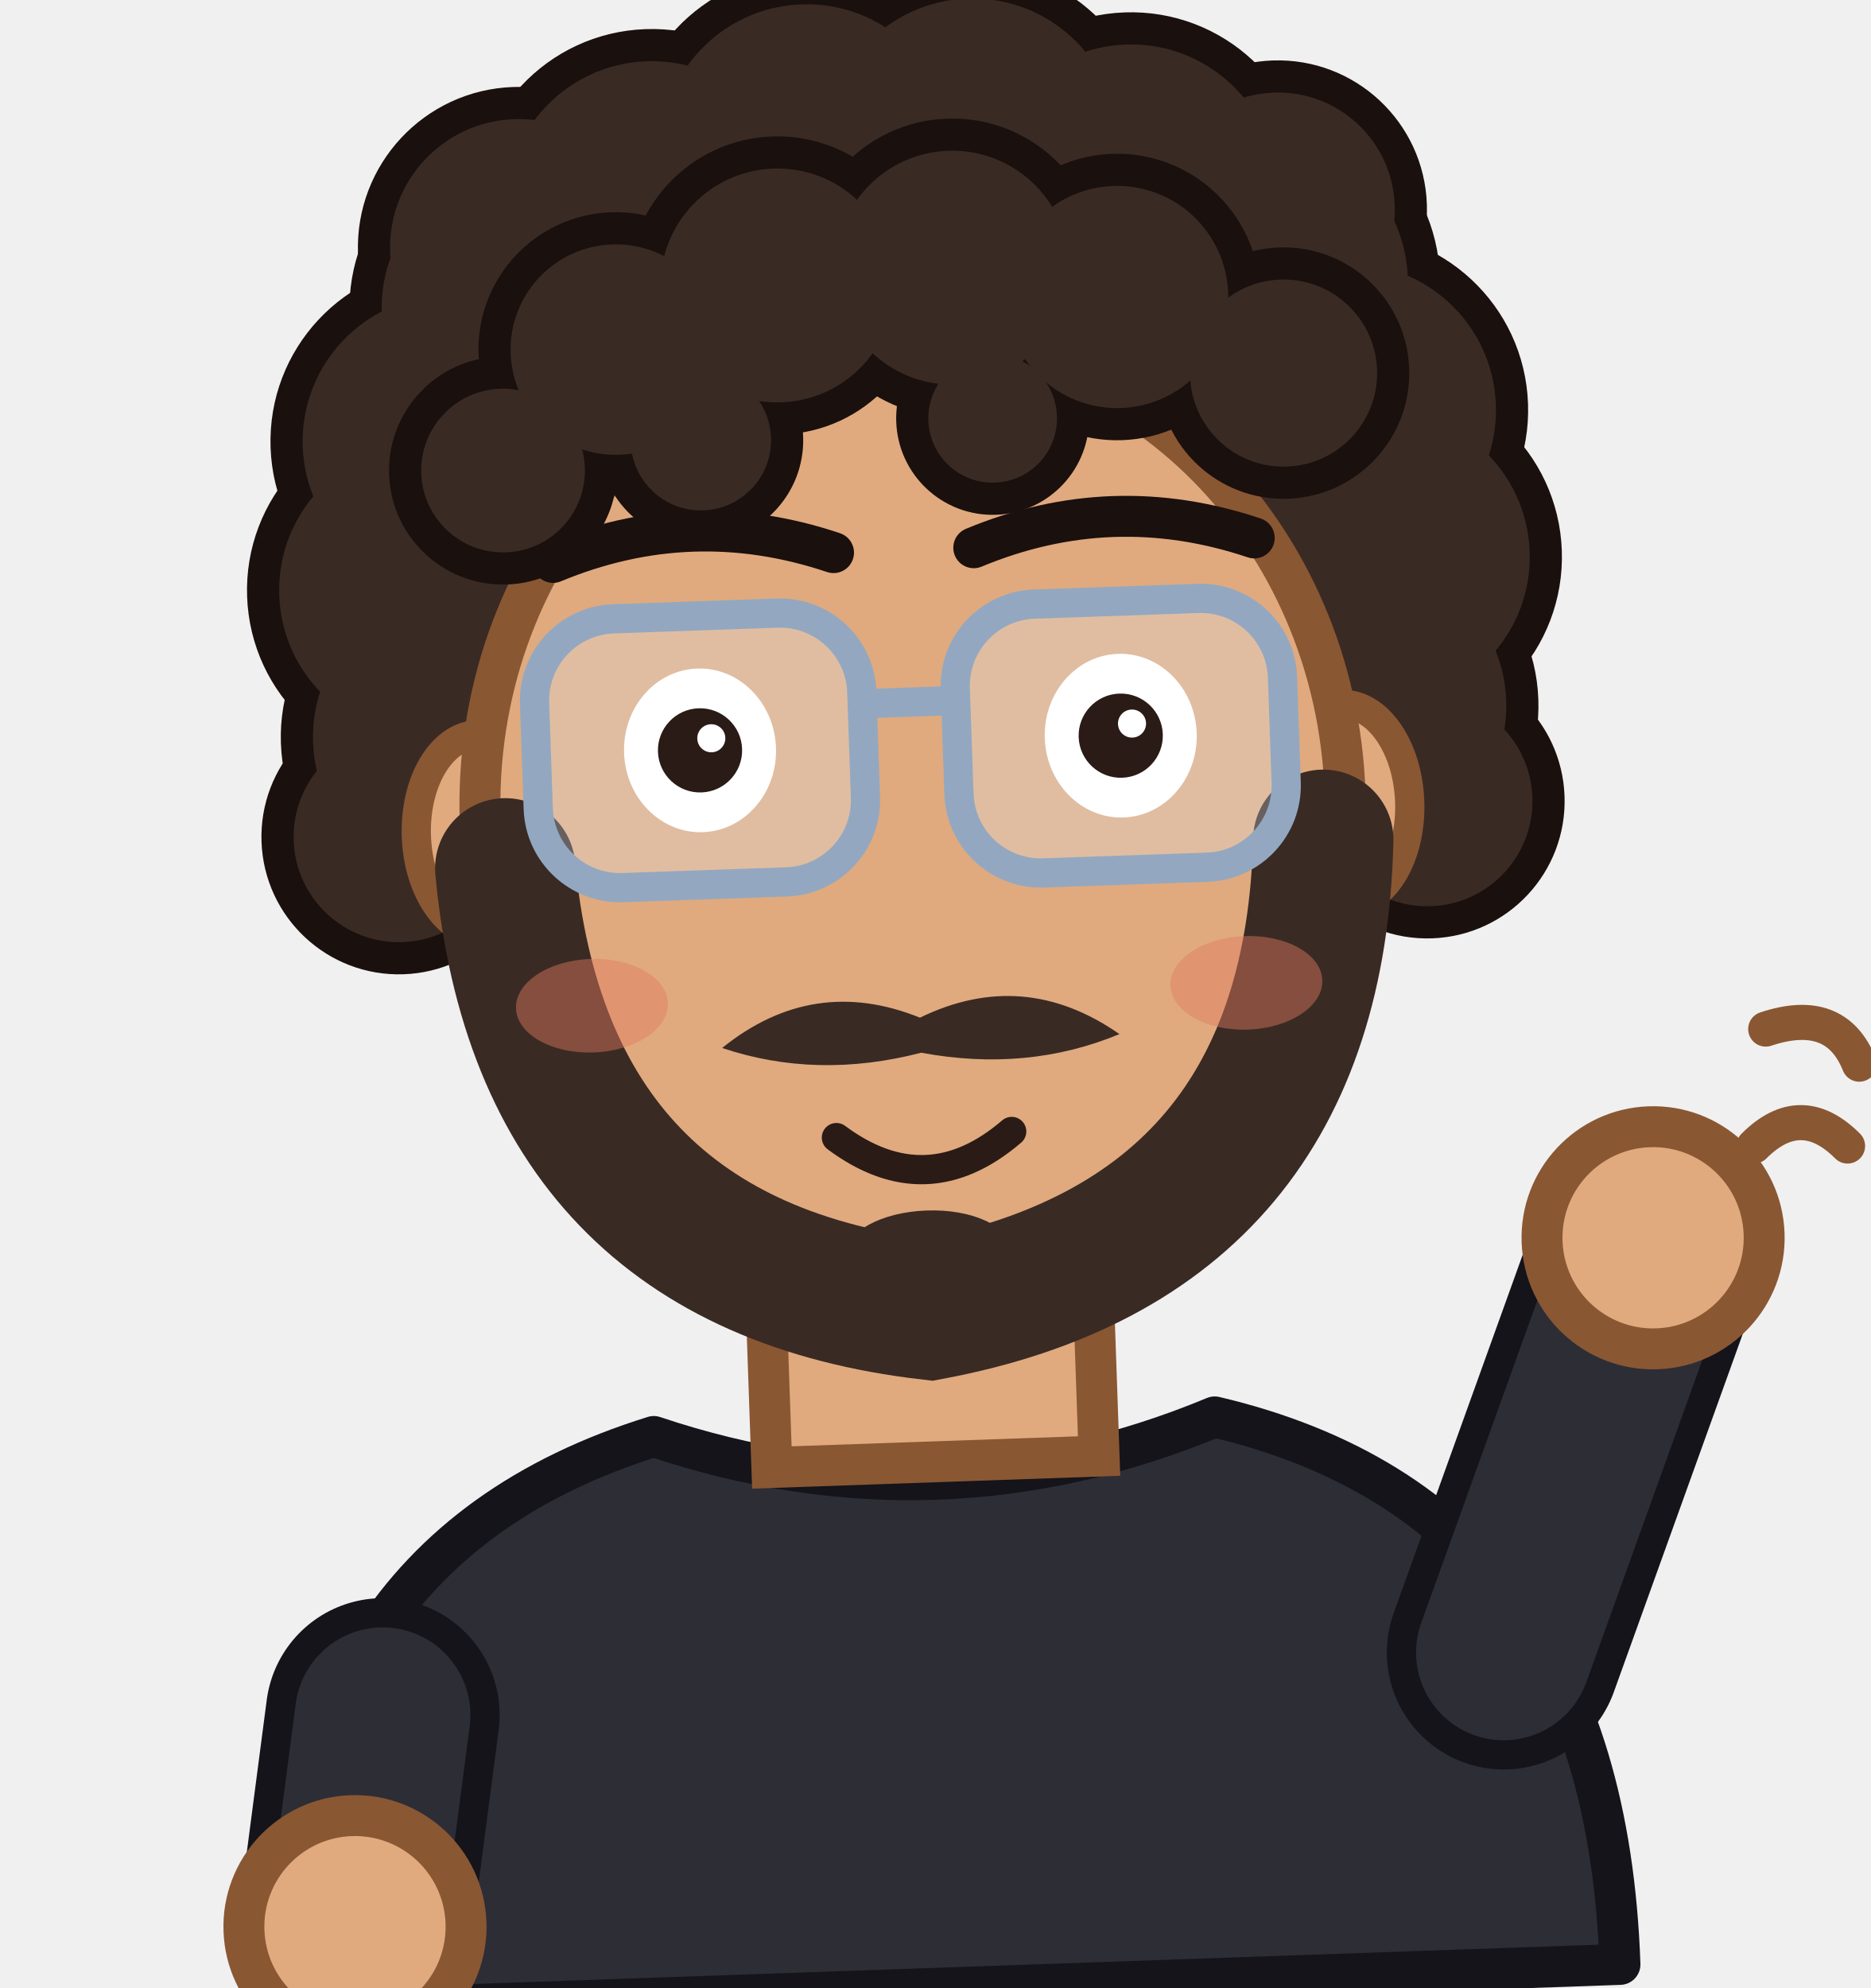
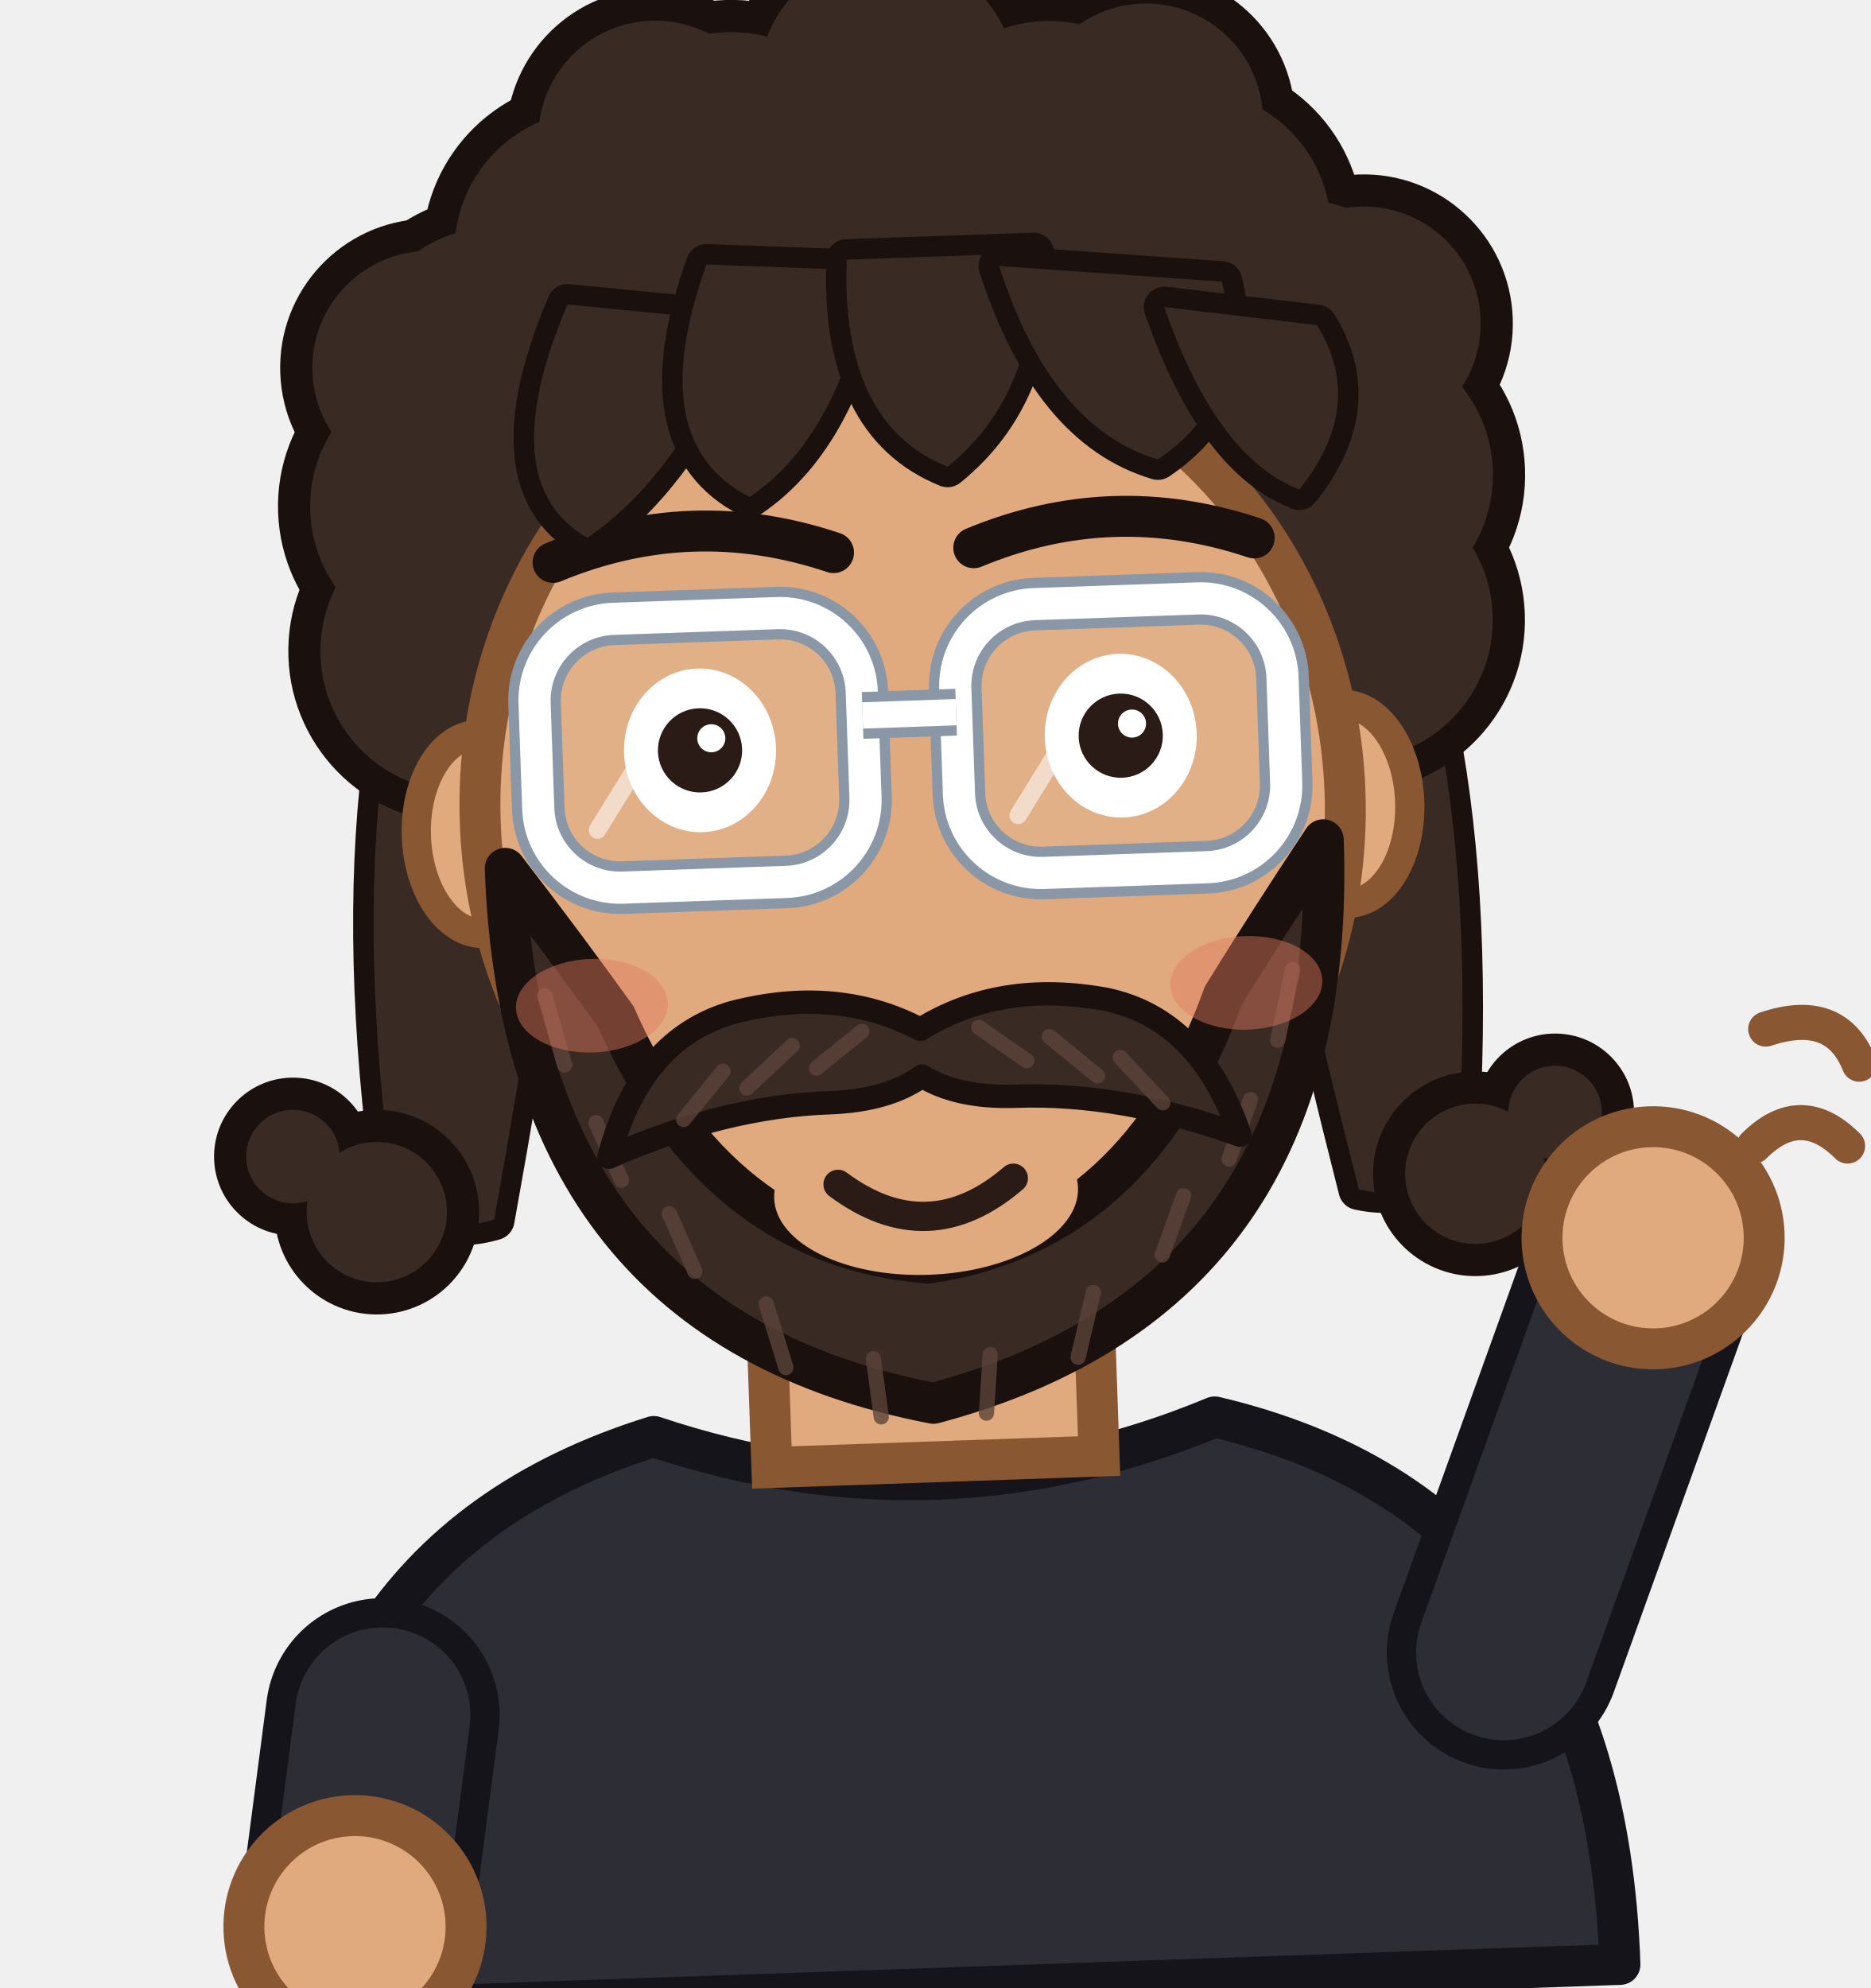
<svg xmlns="http://www.w3.org/2000/svg" viewBox="0 0 320 340" width="320" height="340">
  <g transform="rotate(-2 160 250)">
-     <circle cx="82.9" cy="123.3" r="27" fill="#3A2A24" stroke="#1A100D" stroke-width="7" />
-     <circle cx="78.0" cy="98.0" r="27" fill="#3A2A24" stroke="#1A100D" stroke-width="7" />
-     <circle cx="82.9" cy="72.7" r="27" fill="#3A2A24" stroke="#1A100D" stroke-width="7" />
-     <circle cx="97.2" cy="50.4" r="27" fill="#3A2A24" stroke="#1A100D" stroke-width="7" />
-     <circle cx="119.0" cy="33.9" r="27" fill="#3A2A24" stroke="#1A100D" stroke-width="7" />
-     <circle cx="145.8" cy="25.1" r="27" fill="#3A2A24" stroke="#1A100D" stroke-width="7" />
-     <circle cx="174.2" cy="25.1" r="27" fill="#3A2A24" stroke="#1A100D" stroke-width="7" />
-     <circle cx="201.0" cy="33.9" r="27" fill="#3A2A24" stroke="#1A100D" stroke-width="7" />
-     <circle cx="222.8" cy="50.4" r="27" fill="#3A2A24" stroke="#1A100D" stroke-width="7" />
-     <circle cx="237.1" cy="72.7" r="27" fill="#3A2A24" stroke="#1A100D" stroke-width="7" />
-     <circle cx="242.0" cy="98.0" r="27" fill="#3A2A24" stroke="#1A100D" stroke-width="7" />
-     <circle cx="237.1" cy="123.3" r="27" fill="#3A2A24" stroke="#1A100D" stroke-width="7" />
-     <circle cx="72.0" cy="140.0" r="20" fill="#3A2A24" stroke="#1A100D" stroke-width="7" />
-     <circle cx="248.0" cy="140.0" r="20" fill="#3A2A24" stroke="#1A100D" stroke-width="7" />
-     <circle cx="96.0" cy="40.0" r="24" fill="#3A2A24" stroke="#1A100D" stroke-width="7" />
-     <circle cx="226.0" cy="38.0" r="22" fill="#3A2A24" stroke="#1A100D" stroke-width="7" />
-     <circle cx="82.9" cy="123.3" r="25" fill="#3A2A24" />
-     <circle cx="78.0" cy="98.0" r="25" fill="#3A2A24" />
-     <circle cx="82.9" cy="72.7" r="25" fill="#3A2A24" />
-     <circle cx="97.2" cy="50.4" r="25" fill="#3A2A24" />
-     <circle cx="119.0" cy="33.9" r="25" fill="#3A2A24" />
-     <circle cx="145.8" cy="25.1" r="25" fill="#3A2A24" />
-     <circle cx="174.2" cy="25.1" r="25" fill="#3A2A24" />
-     <circle cx="201.0" cy="33.9" r="25" fill="#3A2A24" />
-     <circle cx="222.8" cy="50.4" r="25" fill="#3A2A24" />
-     <circle cx="237.1" cy="72.7" r="25" fill="#3A2A24" />
-     <circle cx="242.0" cy="98.0" r="25" fill="#3A2A24" />
-     <circle cx="237.1" cy="123.3" r="25" fill="#3A2A24" />
-     <circle cx="72.0" cy="140.0" r="18" fill="#3A2A24" />
-     <circle cx="248.0" cy="140.0" r="18" fill="#3A2A24" />
-     <circle cx="96.0" cy="40.0" r="22" fill="#3A2A24" />
-     <circle cx="226.0" cy="38.0" r="20" fill="#3A2A24" />
+     <path d="M92 70 Q62 110 68 190 Q70 210 86 206 Q96 160 104 112 Z" fill="#3A2A24" stroke="#1A100D" stroke-width="7" stroke-linejoin="round" />
+     <path d="M92 70 Q62 110 68 190 Q70 210 86 206 Q96 160 104 112 Z" fill="#3A2A24" />
+     <path d="M228 70 Q258 110 252 190 Q250 210 234 206 Q224 160 216 112 Z" fill="#3A2A24" stroke="#1A100D" stroke-width="7" stroke-linejoin="round" />
+     <path d="M228 70 Q258 110 252 190 Q250 210 234 206 Q224 160 216 112 Z" fill="#3A2A24" />
+     <circle cx="66.0" cy="204.0" r="14" fill="#3A2A24" stroke="#1A100D" stroke-width="7" />
+     <circle cx="52.0" cy="194.0" r="10" fill="#3A2A24" stroke="#1A100D" stroke-width="7" />
+     <circle cx="254.0" cy="204.0" r="14" fill="#3A2A24" stroke="#1A100D" stroke-width="7" />
+     <circle cx="268.0" cy="194.0" r="10" fill="#3A2A24" stroke="#1A100D" stroke-width="7" />
+     <circle cx="66.0" cy="204.0" r="12" fill="#3A2A24" />
+     <circle cx="52.0" cy="194.0" r="8" fill="#3A2A24" />
+     <circle cx="254.0" cy="204.0" r="12" fill="#3A2A24" />
+     <circle cx="268.0" cy="194.0" r="8" fill="#3A2A24" />
+     <circle cx="83.7" cy="108.6" r="26" fill="#3A2A24" stroke="#1A100D" stroke-width="7" />
+     <circle cx="82.8" cy="83.8" r="26" fill="#3A2A24" stroke="#1A100D" stroke-width="7" />
+     <circle cx="91.6" cy="60.3" r="26" fill="#3A2A24" stroke="#1A100D" stroke-width="7" />
+     <circle cx="109.0" cy="41.0" r="26" fill="#3A2A24" stroke="#1A100D" stroke-width="7" />
+     <circle cx="132.8" cy="28.4" r="26" fill="#3A2A24" stroke="#1A100D" stroke-width="7" />
+     <circle cx="160.0" cy="24.0" r="26" fill="#3A2A24" stroke="#1A100D" stroke-width="7" />
+     <circle cx="187.2" cy="28.4" r="26" fill="#3A2A24" stroke="#1A100D" stroke-width="7" />
+     <circle cx="211.0" cy="41.0" r="26" fill="#3A2A24" stroke="#1A100D" stroke-width="7" />
+     <circle cx="228.4" cy="60.3" r="26" fill="#3A2A24" stroke="#1A100D" stroke-width="7" />
+     <circle cx="237.2" cy="83.8" r="26" fill="#3A2A24" stroke="#1A100D" stroke-width="7" />
+     <circle cx="236.3" cy="108.6" r="26" fill="#3A2A24" stroke="#1A100D" stroke-width="7" />
+     <circle cx="80.0" cy="60.0" r="22" fill="#3A2A24" stroke="#1A100D" stroke-width="7" />
+     <circle cx="240.0" cy="58.0" r="22" fill="#3A2A24" stroke="#1A100D" stroke-width="7" />
+     <circle cx="120.0" cy="22.0" r="22" fill="#3A2A24" stroke="#1A100D" stroke-width="7" />
+     <circle cx="160.0" cy="14.0" r="24" fill="#3A2A24" stroke="#1A100D" stroke-width="7" />
+     <circle cx="204.0" cy="22.0" r="22" fill="#3A2A24" stroke="#1A100D" stroke-width="7" />
+     <circle cx="83.7" cy="108.6" r="24" fill="#3A2A24" />
+     <circle cx="82.8" cy="83.8" r="24" fill="#3A2A24" />
+     <circle cx="91.6" cy="60.3" r="24" fill="#3A2A24" />
+     <circle cx="109.0" cy="41.0" r="24" fill="#3A2A24" />
+     <circle cx="132.8" cy="28.4" r="24" fill="#3A2A24" />
+     <circle cx="160.0" cy="24.0" r="24" fill="#3A2A24" />
+     <circle cx="187.2" cy="28.4" r="24" fill="#3A2A24" />
+     <circle cx="211.0" cy="41.0" r="24" fill="#3A2A24" />
+     <circle cx="228.4" cy="60.3" r="24" fill="#3A2A24" />
+     <circle cx="237.2" cy="83.8" r="24" fill="#3A2A24" />
+     <circle cx="236.3" cy="108.6" r="24" fill="#3A2A24" />
+     <circle cx="80.0" cy="60.0" r="20" fill="#3A2A24" />
+     <circle cx="240.0" cy="58.0" r="20" fill="#3A2A24" />
+     <circle cx="120.0" cy="22.0" r="20" fill="#3A2A24" />
+     <circle cx="160.0" cy="14.0" r="22" fill="#3A2A24" />
+     <circle cx="204.0" cy="22.0" r="20" fill="#3A2A24" />
    <path d="M46 340 Q46 262 112 244 Q160 262 208 244 Q274 262 274 340 Z" fill="#2D2D36" stroke="#14141A" stroke-width="7" stroke-linejoin="round" />
    <rect x="132" y="210" width="56" height="40" fill="#E0AA7E" stroke="#8A5733" stroke-width="7" />
    <ellipse cx="86" cy="140" rx="11" ry="17" fill="#E0AA7E" stroke="#8A5733" stroke-width="5" />
    <ellipse cx="234" cy="140" rx="11" ry="17" fill="#E0AA7E" stroke="#8A5733" stroke-width="5" />
    <ellipse cx="160" cy="138" rx="74" ry="80" fill="#E0AA7E" stroke="#8A5733" stroke-width="7" />
-     <path d="M90 146 Q94 214 160 224 Q226 214 230 146" fill="none" stroke="#3A2A24" stroke-width="24" stroke-linecap="round" />
-     <path d="M126 178 Q142 166 160 174 Q178 166 194 178 Q178 184 160 180 Q142 184 126 178 Z" fill="#3A2A24" />
-     <ellipse cx="160" cy="214" rx="14" ry="7" fill="#3A2A24" />
+     <path d="M90 146 Q90 224 160 240 Q230 224 230 146 Q220 160 212 172 Q196 212 160 216 Q124 212 108 172 Q100 160 90 146 Z" fill="#3A2A24" stroke="#1A100D" stroke-width="7" stroke-linejoin="round" />
+     <path d="M104 190 l4 10" stroke="#5B433A" stroke-width="2.6" stroke-linecap="round" opacity=".8" />
+     <path d="M116 206 l4 10" stroke="#5B433A" stroke-width="2.6" stroke-linecap="round" opacity=".8" />
+     <path d="M132 222 l3 11" stroke="#5B433A" stroke-width="2.6" stroke-linecap="round" opacity=".8" />
+     <path d="M150 232 l1 10" stroke="#5B433A" stroke-width="2.6" stroke-linecap="round" opacity=".8" />
+     <path d="M170 232 l-1 10" stroke="#5B433A" stroke-width="2.6" stroke-linecap="round" opacity=".8" />
+     <path d="M188 222 l-3 11" stroke="#5B433A" stroke-width="2.6" stroke-linecap="round" opacity=".8" />
+     <path d="M204 206 l-4 10" stroke="#5B433A" stroke-width="2.6" stroke-linecap="round" opacity=".8" />
+     <path d="M216 190 l-4 10" stroke="#5B433A" stroke-width="2.6" stroke-linecap="round" opacity=".8" />
+     <path d="M96 168 l3 12" stroke="#5B433A" stroke-width="2.6" stroke-linecap="round" opacity=".8" />
+     <path d="M224 168 l-3 12" stroke="#5B433A" stroke-width="2.6" stroke-linecap="round" opacity=".8" />
+     <path d="M160 176 Q146 168 128 172 Q112 176 106 196 Q126 188 144 188 Q154 188 160 184 Q166 188 176 188 Q194 188 214 196 Q208 176 192 172 Q174 168 160 176 Z" fill="#3A2A24" stroke="#1A100D" stroke-width="4" stroke-linejoin="round" />
+     <path d="M150 176 l-8 6" stroke="#5B433A" stroke-width="2.6" stroke-linecap="round" opacity=".8" />
+     <path d="M138 178 l-8 7" stroke="#5B433A" stroke-width="2.6" stroke-linecap="round" opacity=".8" />
+     <path d="M126 182 l-7 8" stroke="#5B433A" stroke-width="2.6" stroke-linecap="round" opacity=".8" />
+     <path d="M170 176 l8 6" stroke="#5B433A" stroke-width="2.6" stroke-linecap="round" opacity=".8" />
+     <path d="M182 178 l8 7" stroke="#5B433A" stroke-width="2.6" stroke-linecap="round" opacity=".8" />
+     <path d="M194 182 l7 8" stroke="#5B433A" stroke-width="2.6" stroke-linecap="round" opacity=".8" />
+     <ellipse cx="160" cy="204" rx="26" ry="14" fill="#E0AA7E" />
    <ellipse cx="104" cy="170" rx="13" ry="8" fill="#E0795F" opacity=".45" />
    <ellipse cx="216" cy="170" rx="13" ry="8" fill="#E0795F" opacity=".45" />
-     <rect x="96" y="104" width="56" height="46" rx="14" fill="#DDEBFA" fill-opacity=".28" stroke="#93A8C0" stroke-width="5" />
-     <rect x="168" y="104" width="56" height="46" rx="14" fill="#DDEBFA" fill-opacity=".28" stroke="#93A8C0" stroke-width="5" />
-     <path d="M152 120 H168" stroke="#93A8C0" stroke-width="5" />
+     <rect x="96" y="104" width="56" height="46" rx="14" fill="#FFFFFF" fill-opacity=".07" stroke="#8A97A6" stroke-width="9" />
+     <rect x="96" y="104" width="56" height="46" rx="14" fill="none" stroke="#FFFFFF" stroke-width="5.5" />
+     <path d="M106 140 L122 116" stroke="#fff" stroke-width="3" stroke-linecap="round" opacity=".55" />
+     <rect x="168" y="104" width="56" height="46" rx="14" fill="#FFFFFF" fill-opacity=".07" stroke="#8A97A6" stroke-width="9" />
+     <rect x="168" y="104" width="56" height="46" rx="14" fill="none" stroke="#FFFFFF" stroke-width="5.5" />
+     <path d="M178 140 L194 116" stroke="#fff" stroke-width="3" stroke-linecap="round" opacity=".55" />
+     <path d="M152 122 H168" stroke="#8A97A6" stroke-width="8" />
+     <path d="M152 122 H168" stroke="#fff" stroke-width="4.5" />
    <ellipse cx="124" cy="127" rx="13" ry="14" fill="#fff" />
    <circle cx="124" cy="127" r="7.2" fill="#2A1B16" />
    <circle cx="126" cy="125" r="2.4" fill="#fff" />
    <ellipse cx="196" cy="127" rx="13" ry="14" fill="#fff" />
    <circle cx="196" cy="127" r="7.2" fill="#2A1B16" />
    <circle cx="198" cy="125" r="2.4" fill="#fff" />
    <path d="M100 94 Q124 85 148 94" fill="none" stroke="#1A100D" stroke-width="7" stroke-linecap="round" />
    <path d="M172 94 Q196 85 220 94" fill="none" stroke="#1A100D" stroke-width="7" stroke-linecap="round" />
-     <path d="M145 194 Q160 206 175 194" fill="none" stroke="#2A1B16" stroke-width="5" stroke-linecap="round" />
-     <circle cx="112.0" cy="58.0" r="20" fill="#3A2A24" stroke="#1A100D" stroke-width="7" />
-     <circle cx="140.0" cy="48.0" r="22" fill="#3A2A24" stroke="#1A100D" stroke-width="7" />
-     <circle cx="170.0" cy="46.0" r="22" fill="#3A2A24" stroke="#1A100D" stroke-width="7" />
-     <circle cx="198.0" cy="52.0" r="21" fill="#3A2A24" stroke="#1A100D" stroke-width="7" />
-     <circle cx="226.0" cy="66.0" r="18" fill="#3A2A24" stroke="#1A100D" stroke-width="7" />
-     <circle cx="92.0" cy="78.0" r="16" fill="#3A2A24" stroke="#1A100D" stroke-width="7" />
-     <circle cx="126.0" cy="74.0" r="14" fill="#3A2A24" stroke="#1A100D" stroke-width="7" />
-     <circle cx="176.0" cy="72.0" r="13" fill="#3A2A24" stroke="#1A100D" stroke-width="7" />
-     <circle cx="112.0" cy="58.0" r="18" fill="#3A2A24" />
-     <circle cx="140.0" cy="48.0" r="20" fill="#3A2A24" />
-     <circle cx="170.0" cy="46.0" r="20" fill="#3A2A24" />
-     <circle cx="198.0" cy="52.0" r="19" fill="#3A2A24" />
-     <circle cx="226.0" cy="66.0" r="16" fill="#3A2A24" />
-     <circle cx="92.0" cy="78.0" r="14" fill="#3A2A24" />
-     <circle cx="126.0" cy="74.0" r="12" fill="#3A2A24" />
-     <circle cx="176.0" cy="72.0" r="11" fill="#3A2A24" />
+     <path d="M145 202 Q160 214 175 202" fill="none" stroke="#2A1B16" stroke-width="5" stroke-linecap="round" />
+     <path d="M104 50 Q90 80 106 90 Q122 80 134 54 Z" fill="#3A2A24" stroke="#1A100D" stroke-width="7" stroke-linejoin="round" />
+     <path d="M104 50 Q90 80 106 90 Q122 80 134 54 Z" fill="#3A2A24" />
+     <path d="M128 44 Q116 74 134 84 Q150 74 156 46 Z" fill="#3A2A24" stroke="#1A100D" stroke-width="7" stroke-linejoin="round" />
+     <path d="M128 44 Q116 74 134 84 Q150 74 156 46 Z" fill="#3A2A24" />
+     <path d="M152 44 Q150 72 168 80 Q184 68 184 44 Z" fill="#3A2A24" stroke="#1A100D" stroke-width="7" stroke-linejoin="round" />
+     <path d="M152 44 Q150 72 168 80 Q184 68 184 44 Z" fill="#3A2A24" />
+     <path d="M178 46 Q186 74 204 80 Q220 70 216 50 Z" fill="#3A2A24" stroke="#1A100D" stroke-width="7" stroke-linejoin="round" />
+     <path d="M178 46 Q186 74 204 80 Q220 70 216 50 Z" fill="#3A2A24" />
+     <path d="M206 54 Q214 80 228 86 Q240 72 232 58 Z" fill="#3A2A24" stroke="#1A100D" stroke-width="7" stroke-linejoin="round" />
+     <path d="M206 54 Q214 80 228 86 Q240 72 232 58 Z" fill="#3A2A24" />
    <path d="M64 290 L58 326" stroke="#14141A" stroke-width="40" stroke-linecap="round" />
    <path d="M64 290 L58 326" stroke="#2D2D36" stroke-width="30" stroke-linecap="round" />
    <circle cx="58" cy="326" r="19" fill="#E0AA7E" stroke="#8A5733" stroke-width="7" />
    <path d="M256 286 L284 216" stroke="#14141A" stroke-width="40" stroke-linecap="round" />
    <path d="M256 286 L284 216" stroke="#2D2D36" stroke-width="30" stroke-linecap="round" />
    <circle cx="284" cy="216" r="19" fill="#E0AA7E" stroke="#8A5733" stroke-width="7" />
  </g>
  <path d="M300 196 q8 -8 16 0 M302 176 q12 -4 16 6" stroke="#8A5733" stroke-width="6" fill="none" stroke-linecap="round" />
</svg>
